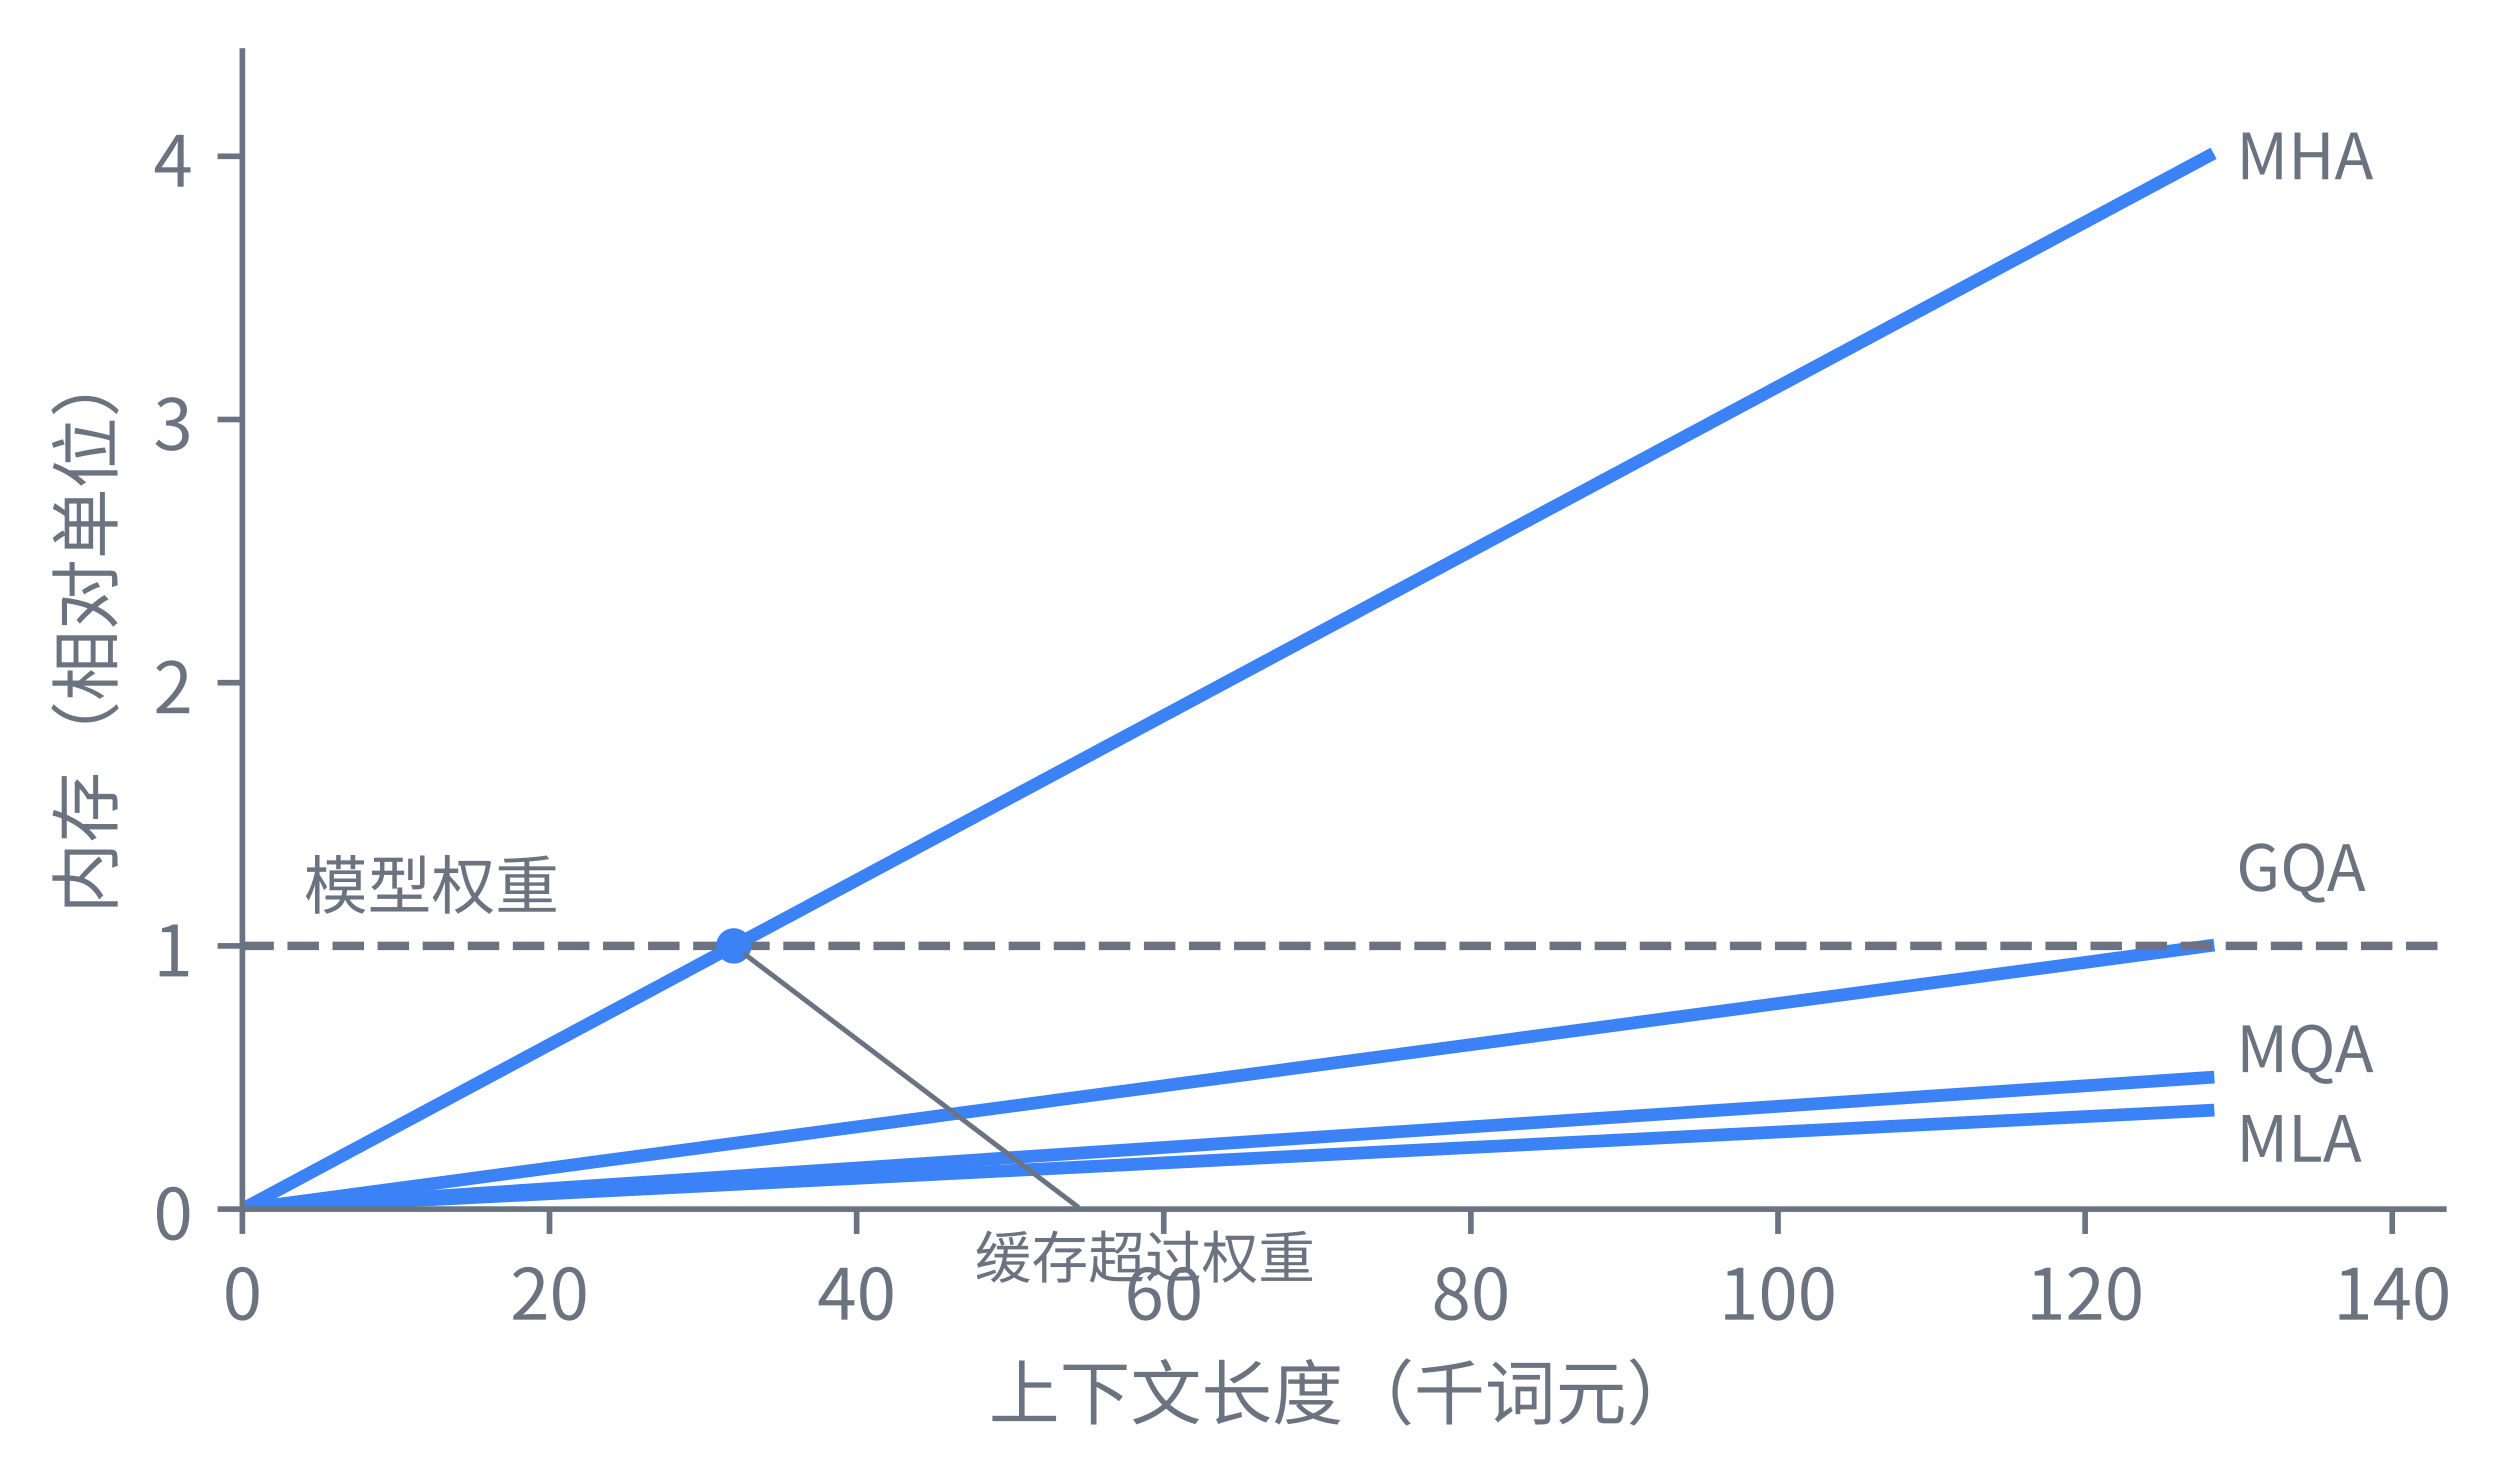
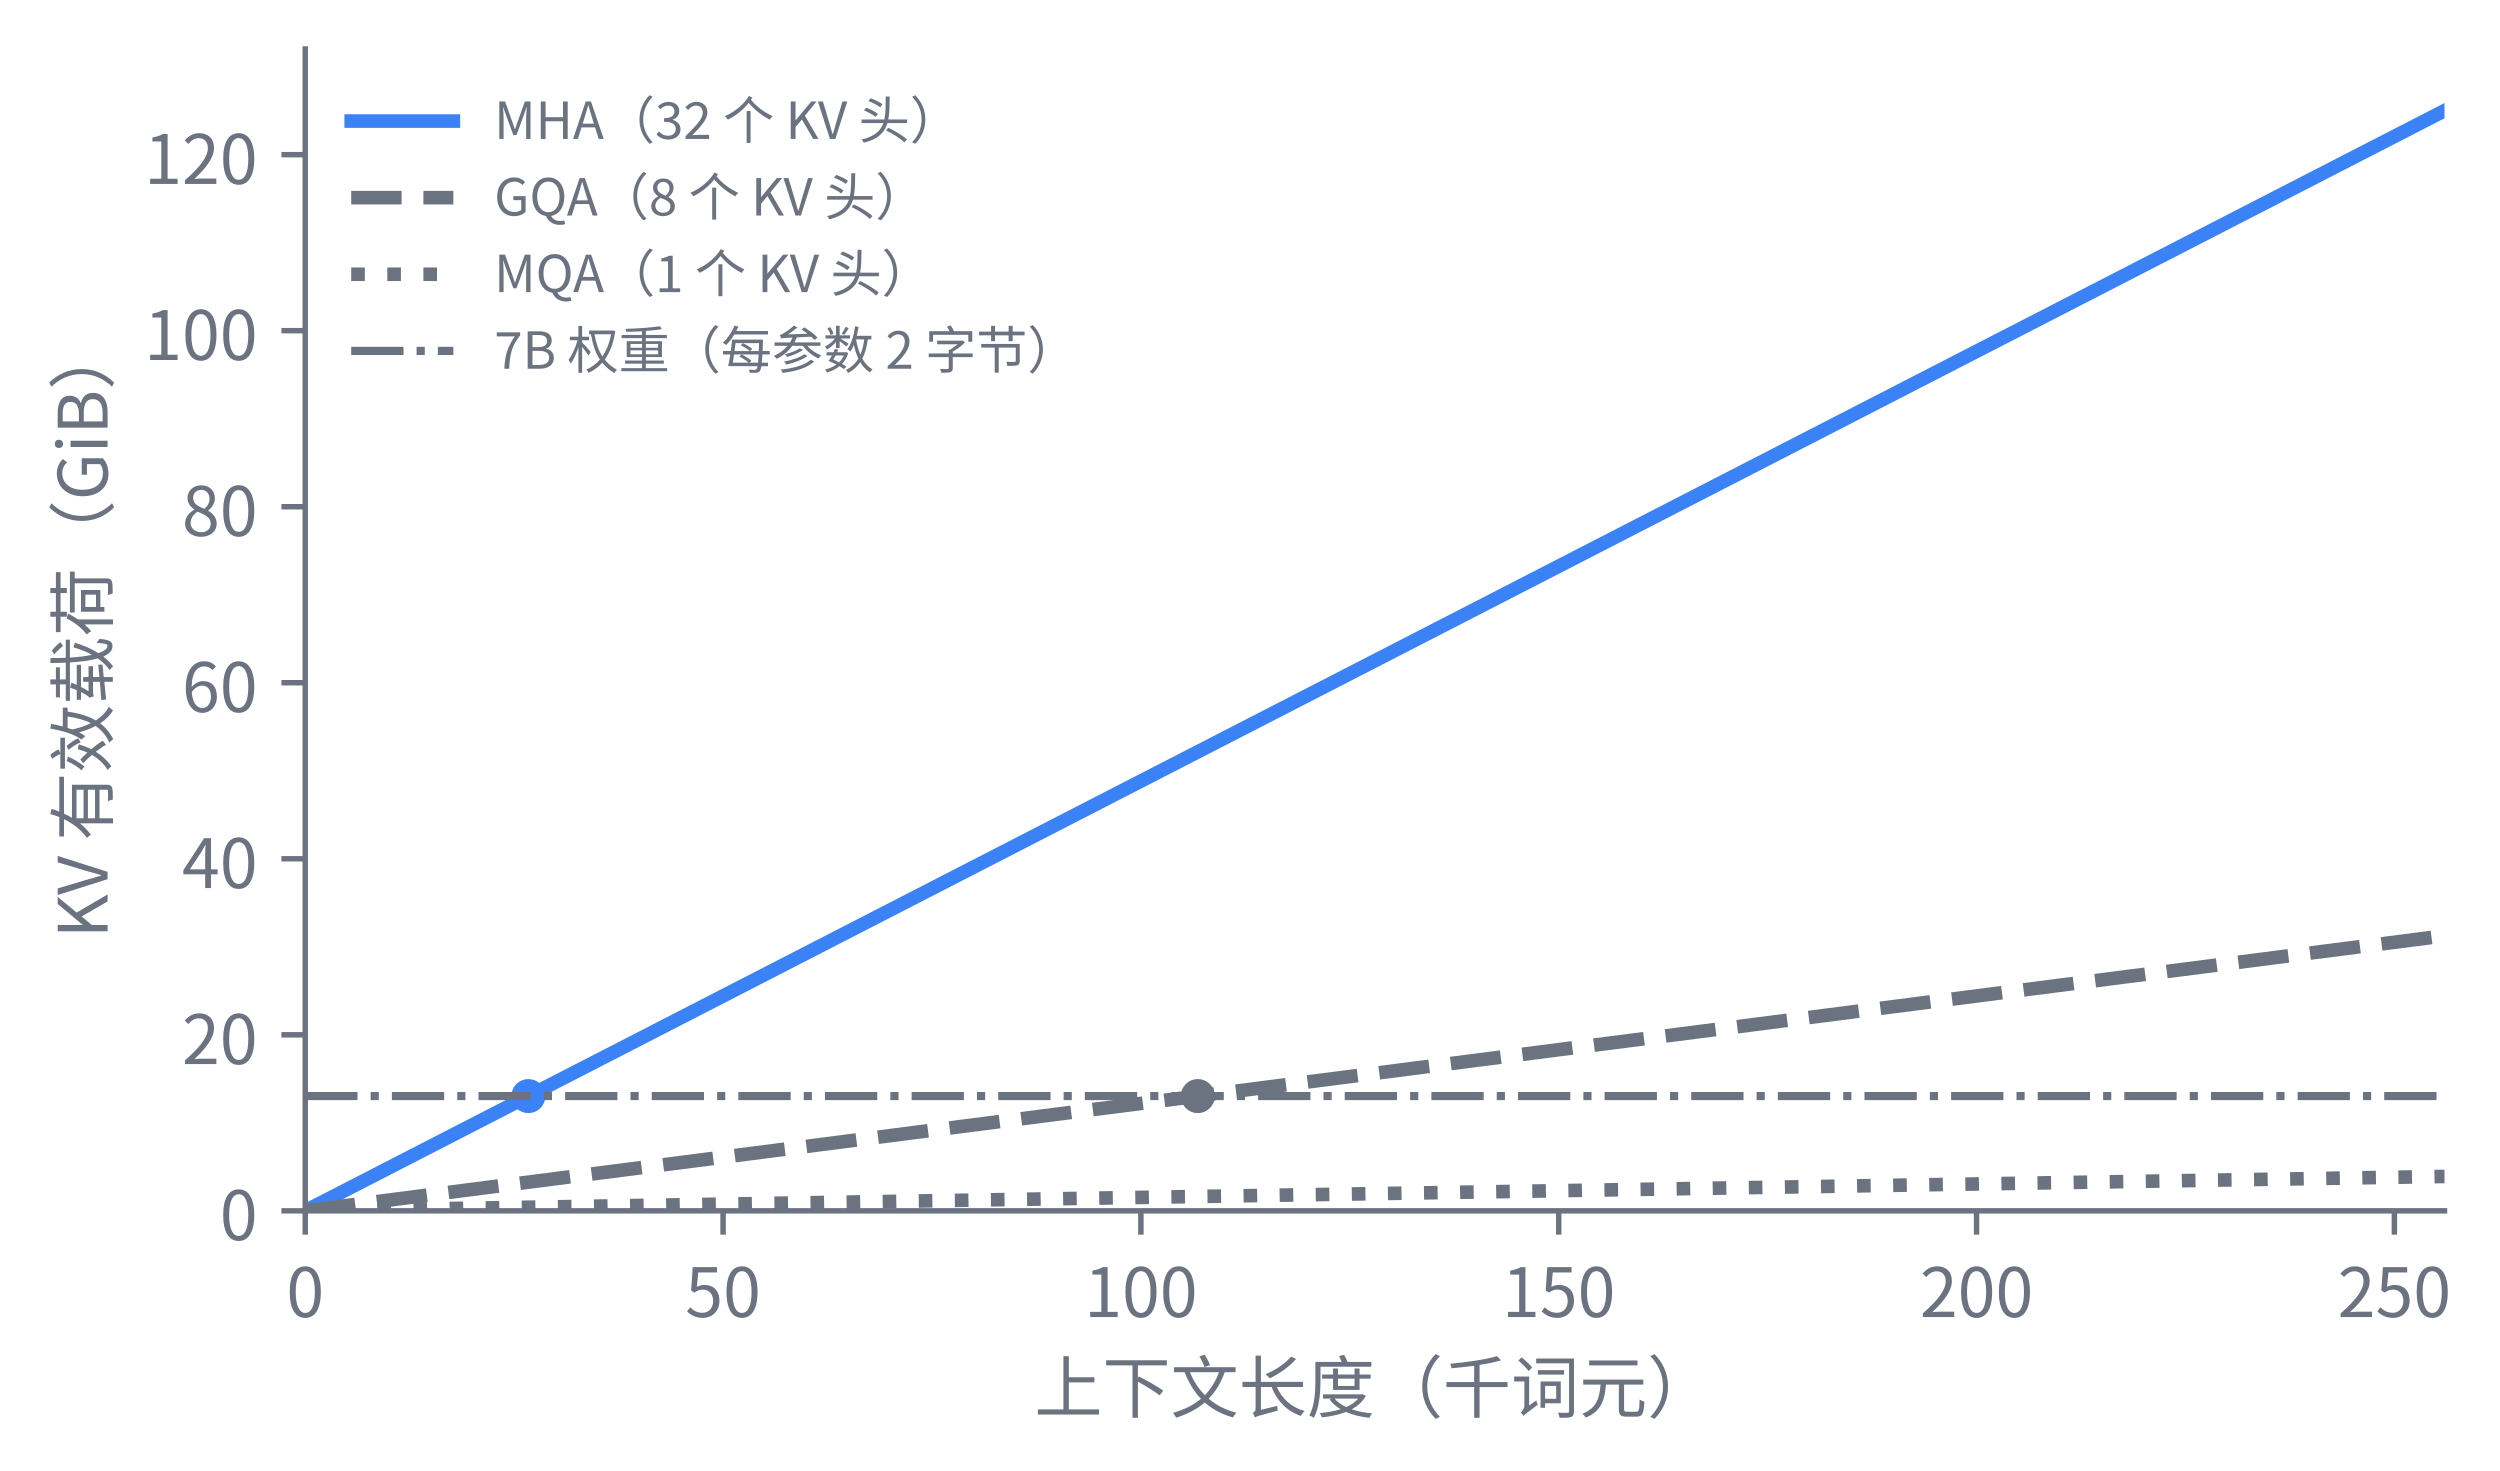
- <svg xmlns="http://www.w3.org/2000/svg" xmlns:xlink="http://www.w3.org/1999/xlink" width="352.739pt" height="208.8pt" viewBox="0 0 352.739 208.8" version="1.1">
+ <svg xmlns="http://www.w3.org/2000/svg" xmlns:xlink="http://www.w3.org/1999/xlink" width="367.102pt" height="216pt" viewBox="0 0 367.102 216" version="1.1">
  <defs>
    <style type="text/css">*{stroke-linejoin: round; stroke-linecap: butt}</style>
  </defs>
  <g id="figure_1">
    <g id="patch_1">
-       <path d="M 0 208.8 L 352.739 208.8 L 352.739 0 L 0 0 L 0 208.8 z " style="fill: none" />
+       <path d="M 0 216 L 367.102 216 L 367.102 0 L 0 0 L 0 216 z " style="fill: none" />
    </g>
    <g id="axes_1">
      <g id="patch_2">
-         <path d="M 34.2 170.6 L 344.815 170.6 L 344.815 7.2 L 34.2 7.2 L 34.2 170.6 z " style="fill: none" />
+         <path d="M 44.822 177.8 L 358.954 177.8 L 358.954 7.2 L 44.822 7.2 L 44.822 177.8 z " style="fill: none" />
      </g>
      <g id="matplotlib.axis_1">
        <g id="xtick_1">
          <g id="line2d_1">
            <defs>
-               <path id="m28987fb677" d="M 0 0 L 0 3.5 " style="stroke: #6b7280; stroke-width: 0.8" />
+               <path id="ma52ce9ed97" d="M 0 0 L 0 3.5 " style="stroke: #6b7280; stroke-width: 0.8" />
            </defs>
            <g>
-               <use xlink:href="#m28987fb677" x="34.2" y="170.6" style="fill: #6b7280; stroke: #6b7280; stroke-width: 0.8" />
+               <use xlink:href="#ma52ce9ed97" x="44.822" y="177.8" style="fill: #6b7280; stroke: #6b7280; stroke-width: 0.8" />
            </g>
          </g>
          <g id="text_1">
-             <text style="font-size: 10px; font-family: 'PingFang SC', 'Heiti SC', 'STHeiti', 'Noto Sans CJK SC', 'Microsoft YaHei', 'SimHei', 'Arial Unicode MS', 'DejaVu Sans', sans-serif; text-anchor: middle; fill: #6b7280" x="34.2" y="186.2" transform="rotate(-0 34.2 186.2)">0</text>
+             <text style="font-size: 10px; font-family: 'PingFang SC', 'Heiti SC', 'STHeiti', 'Noto Sans CJK SC', 'Microsoft YaHei', 'SimHei', 'Arial Unicode MS', 'DejaVu Sans', sans-serif; text-anchor: middle; fill: #6b7280" x="44.822" y="193.4" transform="rotate(-0 44.82187 193.4)">0</text>
          </g>
        </g>
        <g id="xtick_2">
          <g id="line2d_2">
            <g>
-               <use xlink:href="#m28987fb677" x="77.534" y="170.6" style="fill: #6b7280; stroke: #6b7280; stroke-width: 0.8" />
+               <use xlink:href="#ma52ce9ed97" x="106.176" y="177.8" style="fill: #6b7280; stroke: #6b7280; stroke-width: 0.8" />
            </g>
          </g>
          <g id="text_2">
-             <text style="font-size: 10px; font-family: 'PingFang SC', 'Heiti SC', 'STHeiti', 'Noto Sans CJK SC', 'Microsoft YaHei', 'SimHei', 'Arial Unicode MS', 'DejaVu Sans', sans-serif; text-anchor: middle; fill: #6b7280" x="77.534" y="186.2" transform="rotate(-0 77.53354 186.2)">20</text>
+             <text style="font-size: 10px; font-family: 'PingFang SC', 'Heiti SC', 'STHeiti', 'Noto Sans CJK SC', 'Microsoft YaHei', 'SimHei', 'Arial Unicode MS', 'DejaVu Sans', sans-serif; text-anchor: middle; fill: #6b7280" x="106.176" y="193.4" transform="rotate(-0 106.1758 193.4)">50</text>
          </g>
        </g>
        <g id="xtick_3">
          <g id="line2d_3">
            <g>
-               <use xlink:href="#m28987fb677" x="120.867" y="170.6" style="fill: #6b7280; stroke: #6b7280; stroke-width: 0.8" />
+               <use xlink:href="#ma52ce9ed97" x="167.53" y="177.8" style="fill: #6b7280; stroke: #6b7280; stroke-width: 0.8" />
            </g>
          </g>
          <g id="text_3">
-             <text style="font-size: 10px; font-family: 'PingFang SC', 'Heiti SC', 'STHeiti', 'Noto Sans CJK SC', 'Microsoft YaHei', 'SimHei', 'Arial Unicode MS', 'DejaVu Sans', sans-serif; text-anchor: middle; fill: #6b7280" x="120.867" y="186.2" transform="rotate(-0 120.8671 186.2)">40</text>
+             <text style="font-size: 10px; font-family: 'PingFang SC', 'Heiti SC', 'STHeiti', 'Noto Sans CJK SC', 'Microsoft YaHei', 'SimHei', 'Arial Unicode MS', 'DejaVu Sans', sans-serif; text-anchor: middle; fill: #6b7280" x="167.53" y="193.4" transform="rotate(-0 167.5297 193.4)">100</text>
          </g>
        </g>
        <g id="xtick_4">
          <g id="line2d_4">
            <g>
-               <use xlink:href="#m28987fb677" x="164.201" y="170.6" style="fill: #6b7280; stroke: #6b7280; stroke-width: 0.8" />
+               <use xlink:href="#ma52ce9ed97" x="228.884" y="177.8" style="fill: #6b7280; stroke: #6b7280; stroke-width: 0.8" />
            </g>
          </g>
          <g id="text_4">
-             <text style="font-size: 10px; font-family: 'PingFang SC', 'Heiti SC', 'STHeiti', 'Noto Sans CJK SC', 'Microsoft YaHei', 'SimHei', 'Arial Unicode MS', 'DejaVu Sans', sans-serif; text-anchor: middle; fill: #6b7280" x="164.201" y="186.2" transform="rotate(-0 164.2006 186.2)">60</text>
+             <text style="font-size: 10px; font-family: 'PingFang SC', 'Heiti SC', 'STHeiti', 'Noto Sans CJK SC', 'Microsoft YaHei', 'SimHei', 'Arial Unicode MS', 'DejaVu Sans', sans-serif; text-anchor: middle; fill: #6b7280" x="228.884" y="193.4" transform="rotate(-0 228.8836 193.4)">150</text>
          </g>
        </g>
        <g id="xtick_5">
          <g id="line2d_5">
            <g>
-               <use xlink:href="#m28987fb677" x="207.534" y="170.6" style="fill: #6b7280; stroke: #6b7280; stroke-width: 0.8" />
+               <use xlink:href="#ma52ce9ed97" x="290.238" y="177.8" style="fill: #6b7280; stroke: #6b7280; stroke-width: 0.8" />
            </g>
          </g>
          <g id="text_5">
-             <text style="font-size: 10px; font-family: 'PingFang SC', 'Heiti SC', 'STHeiti', 'Noto Sans CJK SC', 'Microsoft YaHei', 'SimHei', 'Arial Unicode MS', 'DejaVu Sans', sans-serif; text-anchor: middle; fill: #6b7280" x="207.534" y="186.2" transform="rotate(-0 207.5342 186.2)">80</text>
+             <text style="font-size: 10px; font-family: 'PingFang SC', 'Heiti SC', 'STHeiti', 'Noto Sans CJK SC', 'Microsoft YaHei', 'SimHei', 'Arial Unicode MS', 'DejaVu Sans', sans-serif; text-anchor: middle; fill: #6b7280" x="290.238" y="193.4" transform="rotate(-0 290.2376 193.4)">200</text>
          </g>
        </g>
        <g id="xtick_6">
          <g id="line2d_6">
            <g>
-               <use xlink:href="#m28987fb677" x="250.868" y="170.6" style="fill: #6b7280; stroke: #6b7280; stroke-width: 0.8" />
+               <use xlink:href="#ma52ce9ed97" x="351.591" y="177.8" style="fill: #6b7280; stroke: #6b7280; stroke-width: 0.8" />
            </g>
          </g>
          <g id="text_6">
-             <text style="font-size: 10px; font-family: 'PingFang SC', 'Heiti SC', 'STHeiti', 'Noto Sans CJK SC', 'Microsoft YaHei', 'SimHei', 'Arial Unicode MS', 'DejaVu Sans', sans-serif; text-anchor: middle; fill: #6b7280" x="250.868" y="186.2" transform="rotate(-0 250.8677 186.2)">100</text>
-           </g>
-         </g>
-         <g id="xtick_7">
-           <g id="line2d_7">
-             <g>
-               <use xlink:href="#m28987fb677" x="294.201" y="170.6" style="fill: #6b7280; stroke: #6b7280; stroke-width: 0.8" />
-             </g>
-           </g>
-           <g id="text_7">
-             <text style="font-size: 10px; font-family: 'PingFang SC', 'Heiti SC', 'STHeiti', 'Noto Sans CJK SC', 'Microsoft YaHei', 'SimHei', 'Arial Unicode MS', 'DejaVu Sans', sans-serif; text-anchor: middle; fill: #6b7280" x="294.201" y="186.2" transform="rotate(-0 294.2012 186.2)">120</text>
-           </g>
-         </g>
-         <g id="xtick_8">
-           <g id="line2d_8">
-             <g>
-               <use xlink:href="#m28987fb677" x="337.535" y="170.6" style="fill: #6b7280; stroke: #6b7280; stroke-width: 0.8" />
-             </g>
-           </g>
-           <g id="text_8">
-             <text style="font-size: 10px; font-family: 'PingFang SC', 'Heiti SC', 'STHeiti', 'Noto Sans CJK SC', 'Microsoft YaHei', 'SimHei', 'Arial Unicode MS', 'DejaVu Sans', sans-serif; text-anchor: middle; fill: #6b7280" x="337.535" y="186.2" transform="rotate(-0 337.5348 186.2)">140</text>
-           </g>
-         </g>
-         <g id="text_9">
-           <text style="font-size: 10px; font-family: 'PingFang SC', 'Heiti SC', 'STHeiti', 'Noto Sans CJK SC', 'Microsoft YaHei', 'SimHei', 'Arial Unicode MS', 'DejaVu Sans', sans-serif; text-anchor: middle; fill: #6b7280" x="189.507" y="200.2" transform="rotate(-0 189.5074 200.2)">上下文长度（千词元）</text>
+             <text style="font-size: 10px; font-family: 'PingFang SC', 'Heiti SC', 'STHeiti', 'Noto Sans CJK SC', 'Microsoft YaHei', 'SimHei', 'Arial Unicode MS', 'DejaVu Sans', sans-serif; text-anchor: middle; fill: #6b7280" x="351.591" y="193.4" transform="rotate(-0 351.5915 193.4)">250</text>
+           </g>
+         </g>
+         <g id="text_7">
+           <text style="font-size: 10px; font-family: 'PingFang SC', 'Heiti SC', 'STHeiti', 'Noto Sans CJK SC', 'Microsoft YaHei', 'SimHei', 'Arial Unicode MS', 'DejaVu Sans', sans-serif; text-anchor: middle; fill: #6b7280" x="201.888" y="207.4" transform="rotate(-0 201.8879 207.4)">上下文长度（千词元）</text>
        </g>
      </g>
      <g id="matplotlib.axis_2">
        <g id="ytick_1">
+           <g id="line2d_7">
+             <defs>
+               <path id="mf618cdbb79" d="M 0 0 L -3.5 0 " style="stroke: #6b7280; stroke-width: 0.8" />
+             </defs>
+             <g>
+               <use xlink:href="#mf618cdbb79" x="44.822" y="177.8" style="fill: #6b7280; stroke: #6b7280; stroke-width: 0.8" />
+             </g>
+           </g>
+           <g id="text_8">
+             <text style="font-size: 10px; font-family: 'PingFang SC', 'Heiti SC', 'STHeiti', 'Noto Sans CJK SC', 'Microsoft YaHei', 'SimHei', 'Arial Unicode MS', 'DejaVu Sans', sans-serif; text-anchor: end; fill: #6b7280" x="37.822" y="182.1" transform="rotate(-0 37.82187 182.1)">0</text>
+           </g>
+         </g>
+         <g id="ytick_2">
+           <g id="line2d_8">
+             <g>
+               <use xlink:href="#mf618cdbb79" x="44.822" y="151.952" style="fill: #6b7280; stroke: #6b7280; stroke-width: 0.8" />
+             </g>
+           </g>
+           <g id="text_9">
+             <text style="font-size: 10px; font-family: 'PingFang SC', 'Heiti SC', 'STHeiti', 'Noto Sans CJK SC', 'Microsoft YaHei', 'SimHei', 'Arial Unicode MS', 'DejaVu Sans', sans-serif; text-anchor: end; fill: #6b7280" x="37.822" y="156.252" transform="rotate(-0 37.82187 156.2515)">20</text>
+           </g>
+         </g>
+         <g id="ytick_3">
          <g id="line2d_9">
-             <defs>
-               <path id="m0621211d92" d="M 0 0 L -3.5 0 " style="stroke: #6b7280; stroke-width: 0.8" />
-             </defs>
-             <g>
-               <use xlink:href="#m0621211d92" x="34.2" y="170.6" style="fill: #6b7280; stroke: #6b7280; stroke-width: 0.8" />
+             <g>
+               <use xlink:href="#mf618cdbb79" x="44.822" y="126.103" style="fill: #6b7280; stroke: #6b7280; stroke-width: 0.8" />
            </g>
          </g>
          <g id="text_10">
-             <text style="font-size: 10px; font-family: 'PingFang SC', 'Heiti SC', 'STHeiti', 'Noto Sans CJK SC', 'Microsoft YaHei', 'SimHei', 'Arial Unicode MS', 'DejaVu Sans', sans-serif; text-anchor: end; fill: #6b7280" x="27.2" y="174.9" transform="rotate(-0 27.2 174.9)">0</text>
-           </g>
-         </g>
-         <g id="ytick_2">
+             <text style="font-size: 10px; font-family: 'PingFang SC', 'Heiti SC', 'STHeiti', 'Noto Sans CJK SC', 'Microsoft YaHei', 'SimHei', 'Arial Unicode MS', 'DejaVu Sans', sans-serif; text-anchor: end; fill: #6b7280" x="37.822" y="130.403" transform="rotate(-0 37.82187 130.403)">40</text>
+           </g>
+         </g>
+         <g id="ytick_4">
          <g id="line2d_10">
            <g>
-               <use xlink:href="#m0621211d92" x="34.2" y="133.464" style="fill: #6b7280; stroke: #6b7280; stroke-width: 0.8" />
+               <use xlink:href="#mf618cdbb79" x="44.822" y="100.255" style="fill: #6b7280; stroke: #6b7280; stroke-width: 0.8" />
            </g>
          </g>
          <g id="text_11">
-             <text style="font-size: 10px; font-family: 'PingFang SC', 'Heiti SC', 'STHeiti', 'Noto Sans CJK SC', 'Microsoft YaHei', 'SimHei', 'Arial Unicode MS', 'DejaVu Sans', sans-serif; text-anchor: end; fill: #6b7280" x="27.2" y="137.764" transform="rotate(-0 27.2 137.7636)">1</text>
-           </g>
-         </g>
-         <g id="ytick_3">
+             <text style="font-size: 10px; font-family: 'PingFang SC', 'Heiti SC', 'STHeiti', 'Noto Sans CJK SC', 'Microsoft YaHei', 'SimHei', 'Arial Unicode MS', 'DejaVu Sans', sans-serif; text-anchor: end; fill: #6b7280" x="37.822" y="104.555" transform="rotate(-0 37.82187 104.5545)">60</text>
+           </g>
+         </g>
+         <g id="ytick_5">
          <g id="line2d_11">
            <g>
-               <use xlink:href="#m0621211d92" x="34.2" y="96.327" style="fill: #6b7280; stroke: #6b7280; stroke-width: 0.8" />
+               <use xlink:href="#mf618cdbb79" x="44.822" y="74.406" style="fill: #6b7280; stroke: #6b7280; stroke-width: 0.8" />
            </g>
          </g>
          <g id="text_12">
-             <text style="font-size: 10px; font-family: 'PingFang SC', 'Heiti SC', 'STHeiti', 'Noto Sans CJK SC', 'Microsoft YaHei', 'SimHei', 'Arial Unicode MS', 'DejaVu Sans', sans-serif; text-anchor: end; fill: #6b7280" x="27.2" y="100.627" transform="rotate(-0 27.2 100.6273)">2</text>
-           </g>
-         </g>
-         <g id="ytick_4">
+             <text style="font-size: 10px; font-family: 'PingFang SC', 'Heiti SC', 'STHeiti', 'Noto Sans CJK SC', 'Microsoft YaHei', 'SimHei', 'Arial Unicode MS', 'DejaVu Sans', sans-serif; text-anchor: end; fill: #6b7280" x="37.822" y="78.706" transform="rotate(-0 37.82187 78.70606)">80</text>
+           </g>
+         </g>
+         <g id="ytick_6">
          <g id="line2d_12">
            <g>
-               <use xlink:href="#m0621211d92" x="34.2" y="59.191" style="fill: #6b7280; stroke: #6b7280; stroke-width: 0.8" />
+               <use xlink:href="#mf618cdbb79" x="44.822" y="48.558" style="fill: #6b7280; stroke: #6b7280; stroke-width: 0.8" />
            </g>
          </g>
          <g id="text_13">
-             <text style="font-size: 10px; font-family: 'PingFang SC', 'Heiti SC', 'STHeiti', 'Noto Sans CJK SC', 'Microsoft YaHei', 'SimHei', 'Arial Unicode MS', 'DejaVu Sans', sans-serif; text-anchor: end; fill: #6b7280" x="27.2" y="63.491" transform="rotate(-0 27.2 63.49091)">3</text>
-           </g>
-         </g>
-         <g id="ytick_5">
+             <text style="font-size: 10px; font-family: 'PingFang SC', 'Heiti SC', 'STHeiti', 'Noto Sans CJK SC', 'Microsoft YaHei', 'SimHei', 'Arial Unicode MS', 'DejaVu Sans', sans-serif; text-anchor: end; fill: #6b7280" x="37.822" y="52.858" transform="rotate(-0 37.82187 52.85758)">100</text>
+           </g>
+         </g>
+         <g id="ytick_7">
          <g id="line2d_13">
            <g>
-               <use xlink:href="#m0621211d92" x="34.2" y="22.055" style="fill: #6b7280; stroke: #6b7280; stroke-width: 0.8" />
+               <use xlink:href="#mf618cdbb79" x="44.822" y="22.709" style="fill: #6b7280; stroke: #6b7280; stroke-width: 0.8" />
            </g>
          </g>
          <g id="text_14">
-             <text style="font-size: 10px; font-family: 'PingFang SC', 'Heiti SC', 'STHeiti', 'Noto Sans CJK SC', 'Microsoft YaHei', 'SimHei', 'Arial Unicode MS', 'DejaVu Sans', sans-serif; text-anchor: end; fill: #6b7280" x="27.2" y="26.355" transform="rotate(-0 27.2 26.35455)">4</text>
+             <text style="font-size: 10px; font-family: 'PingFang SC', 'Heiti SC', 'STHeiti', 'Noto Sans CJK SC', 'Microsoft YaHei', 'SimHei', 'Arial Unicode MS', 'DejaVu Sans', sans-serif; text-anchor: end; fill: #6b7280" x="37.822" y="27.009" transform="rotate(-0 37.82187 27.00909)">120</text>
          </g>
        </g>
        <g id="text_15">
-           <text style="font-size: 10px; font-family: 'PingFang SC', 'Heiti SC', 'STHeiti', 'Noto Sans CJK SC', 'Microsoft YaHei', 'SimHei', 'Arial Unicode MS', 'DejaVu Sans', sans-serif; text-anchor: middle; fill: #6b7280" x="15.8" y="88.9" transform="rotate(-90 15.8 88.9)">内存（相对单位）</text>
+           <text style="font-size: 10px; font-family: 'PingFang SC', 'Heiti SC', 'STHeiti', 'Noto Sans CJK SC', 'Microsoft YaHei', 'SimHei', 'Arial Unicode MS', 'DejaVu Sans', sans-serif; text-anchor: middle; fill: #6b7280" x="15.8" y="92.5" transform="rotate(-90 15.8 92.5)">KV 有效载荷（GiB）</text>
        </g>
      </g>
      <g id="line2d_14">
-         <path d="M 34.2 170.6 L 311.535 22.055 L 311.535 22.055 " clip-path="url(#p64bb99acd6)" style="fill: none; stroke: #3b82f6; stroke-width: 1.8; stroke-linecap: square" />
+         <path d="M 44.822 177.8 L 358.954 16.247 L 358.954 16.247 " clip-path="url(#p7dc2d3ceec)" style="fill: none; stroke: #3b82f6; stroke-width: 2; stroke-linecap: square" />
      </g>
      <g id="line2d_15">
-         <path d="M 34.2 170.6 L 311.535 133.464 L 311.535 133.464 " clip-path="url(#p64bb99acd6)" style="fill: none; stroke: #3b82f6; stroke-width: 1.8; stroke-linecap: square" />
+         <path d="M 77.588 160.949 " clip-path="url(#p7dc2d3ceec)" style="fill: none; stroke: #3b82f6; stroke-width: 1.5; stroke-linecap: square" />
+         <defs>
+           <path id="mb040ab3602" d="M 0 2 C 0.53 2 1.039 1.789 1.414 1.414 C 1.789 1.039 2 0.53 2 0 C 2 -0.53 1.789 -1.039 1.414 -1.414 C 1.039 -1.789 0.53 -2 0 -2 C -0.53 -2 -1.039 -1.789 -1.414 -1.414 C -1.789 -1.039 -2 -0.53 -2 0 C -2 0.53 -1.789 1.039 -1.414 1.414 C -1.039 1.789 -0.53 2 0 2 z " style="stroke: #3b82f6" />
+         </defs>
+         <g clip-path="url(#p7dc2d3ceec)">
+           <use xlink:href="#mb040ab3602" x="77.588" y="160.949" style="fill: #3b82f6; stroke: #3b82f6" />
+         </g>
      </g>
      <g id="line2d_16">
-         <path d="M 34.2 170.6 L 311.535 152.032 L 311.535 152.032 " clip-path="url(#p64bb99acd6)" style="fill: none; stroke: #3b82f6; stroke-width: 1.8; stroke-linecap: square" />
+         <path d="M 44.822 177.8 L 358.954 137.412 L 358.954 137.412 " clip-path="url(#p7dc2d3ceec)" style="fill: none; stroke-dasharray: 7.4,3.2; stroke-dashoffset: 0; stroke: #6b7280; stroke-width: 2" />
      </g>
      <g id="line2d_17">
-         <path d="M 34.2 170.6 L 311.535 156.674 L 311.535 156.674 " clip-path="url(#p64bb99acd6)" style="fill: none; stroke: #3b82f6; stroke-width: 1.8; stroke-linecap: square" />
+         <path d="M 175.888 160.949 " clip-path="url(#p7dc2d3ceec)" style="fill: none; stroke: #6b7280; stroke-width: 1.5; stroke-linecap: square" />
+         <defs>
+           <path id="m4fe14ab0f7" d="M 0 2 C 0.53 2 1.039 1.789 1.414 1.414 C 1.789 1.039 2 0.53 2 0 C 2 -0.53 1.789 -1.039 1.414 -1.414 C 1.039 -1.789 0.53 -2 0 -2 C -0.53 -2 -1.039 -1.789 -1.414 -1.414 C -1.789 -1.039 -2 -0.53 -2 0 C -2 0.53 -1.789 1.039 -1.414 1.414 C -1.039 1.789 -0.53 2 0 2 z " style="stroke: #6b7280" />
+         </defs>
+         <g clip-path="url(#p7dc2d3ceec)">
+           <use xlink:href="#m4fe14ab0f7" x="175.888" y="160.949" style="fill: #6b7280; stroke: #6b7280" />
+         </g>
      </g>
      <g id="line2d_18">
-         <path d="M 34.2 133.464 L 344.815 133.464 " clip-path="url(#p64bb99acd6)" style="fill: none; stroke-dasharray: 4.44,1.92; stroke-dashoffset: 0; stroke: #6b7280; stroke-width: 1.2" />
+         <path d="M 44.822 177.8 L 358.954 172.751 L 358.954 172.751 " clip-path="url(#p7dc2d3ceec)" style="fill: none; stroke-dasharray: 2,3.3; stroke-dashoffset: 0; stroke: #6b7280; stroke-width: 2" />
      </g>
      <g id="line2d_19">
-         <path d="M 103.534 133.464 " clip-path="url(#p64bb99acd6)" style="fill: none; stroke: #3b82f6; stroke-width: 1.5; stroke-linecap: square" />
-         <defs>
-           <path id="m9e847f5a9c" d="M 0 2 C 0.53 2 1.039 1.789 1.414 1.414 C 1.789 1.039 2 0.53 2 0 C 2 -0.53 1.789 -1.039 1.414 -1.414 C 1.039 -1.789 0.53 -2 0 -2 C -0.53 -2 -1.039 -1.789 -1.414 -1.414 C -1.789 -1.039 -2 -0.53 -2 0 C -2 0.53 -1.789 1.039 -1.414 1.414 C -1.039 1.789 -0.53 2 0 2 z " style="stroke: #3b82f6" />
-         </defs>
-         <g clip-path="url(#p64bb99acd6)">
-           <use xlink:href="#m9e847f5a9c" x="103.534" y="133.464" style="fill: #3b82f6; stroke: #3b82f6" />
-         </g>
+         <path d="M 44.822 160.949 L 358.954 160.949 " clip-path="url(#p7dc2d3ceec)" style="fill: none; stroke-dasharray: 7.68,1.92,1.2,1.92; stroke-dashoffset: 0; stroke: #6b7280; stroke-width: 1.2" />
      </g>
      <g id="patch_3">
-         <path d="M 34.2 170.6 L 34.2 7.2 " style="fill: none; stroke: #6b7280; stroke-width: 0.8; stroke-linejoin: miter; stroke-linecap: square" />
+         <path d="M 44.822 177.8 L 44.822 7.2 " style="fill: none; stroke: #6b7280; stroke-width: 0.8; stroke-linejoin: miter; stroke-linecap: square" />
      </g>
      <g id="patch_4">
-         <path d="M 34.2 170.6 L 344.815 170.6 " style="fill: none; stroke: #6b7280; stroke-width: 0.8; stroke-linejoin: miter; stroke-linecap: square" />
-       </g>
-       <g id="text_16">
-         <text style="font-size: 9px; font-family: 'PingFang SC', 'Heiti SC', 'STHeiti', 'Noto Sans CJK SC', 'Microsoft YaHei', 'SimHei', 'Arial Unicode MS', 'DejaVu Sans', sans-serif; text-anchor: start; fill: #6b7280" x="315.535" y="25.295" transform="rotate(-0 315.5347 25.29454)">MHA</text>
-       </g>
-       <g id="text_17">
-         <text style="font-size: 9px; font-family: 'PingFang SC', 'Heiti SC', 'STHeiti', 'Noto Sans CJK SC', 'Microsoft YaHei', 'SimHei', 'Arial Unicode MS', 'DejaVu Sans', sans-serif; text-anchor: start; fill: #6b7280" x="315.535" y="125.704" transform="rotate(-0 315.5347 125.7036)">GQA</text>
-       </g>
-       <g id="text_18">
-         <text style="font-size: 9px; font-family: 'PingFang SC', 'Heiti SC', 'STHeiti', 'Noto Sans CJK SC', 'Microsoft YaHei', 'SimHei', 'Arial Unicode MS', 'DejaVu Sans', sans-serif; text-anchor: start; fill: #6b7280" x="315.535" y="151.272" transform="rotate(-0 315.5347 151.2718)">MQA</text>
-       </g>
-       <g id="text_19">
-         <text style="font-size: 9px; font-family: 'PingFang SC', 'Heiti SC', 'STHeiti', 'Noto Sans CJK SC', 'Microsoft YaHei', 'SimHei', 'Arial Unicode MS', 'DejaVu Sans', sans-serif; text-anchor: start; fill: #6b7280" x="315.535" y="163.914" transform="rotate(-0 315.5347 163.9139)">MLA</text>
-       </g>
-       <g id="text_20">
-         <text style="font-size: 9px; font-family: 'PingFang SC', 'Heiti SC', 'STHeiti', 'Noto Sans CJK SC', 'Microsoft YaHei', 'SimHei', 'Arial Unicode MS', 'DejaVu Sans', sans-serif; text-anchor: start; fill: #6b7280" x="42.867" y="128.204" transform="rotate(-0 42.86671 128.2036)">模型权重</text>
-       </g>
-       <g id="patch_5">
-         <path d="M 152.029 170.253 Q 128.579 152.464 105.129 134.674 " style="fill: none; stroke: #6b7280; stroke-width: 0.7; stroke-linecap: round" />
-       </g>
-       <g id="text_21">
-         <text style="font-size: 8px; font-family: 'PingFang SC', 'Heiti SC', 'STHeiti', 'Noto Sans CJK SC', 'Microsoft YaHei', 'SimHei', 'Arial Unicode MS', 'DejaVu Sans', sans-serif; text-anchor: start; fill: #6b7280" x="137.534" y="180.344" transform="rotate(-0 137.5337 180.3436)">缓存超过权重</text>
+         <path d="M 44.822 177.8 L 358.954 177.8 " style="fill: none; stroke: #6b7280; stroke-width: 0.8; stroke-linejoin: miter; stroke-linecap: square" />
+       </g>
+       <g id="legend_1">
+         <g id="line2d_20">
+           <path d="M 51.572 17.775 L 59.072 17.775 L 66.572 17.775 " style="fill: none; stroke: #3b82f6; stroke-width: 2; stroke-linecap: square" />
+         </g>
+         <g id="text_16">
+           <text style="font-size: 7.5px; font-family: 'PingFang SC', 'Heiti SC', 'STHeiti', 'Noto Sans CJK SC', 'Microsoft YaHei', 'SimHei', 'Arial Unicode MS', 'DejaVu Sans', sans-serif; text-anchor: start; fill: #6b7280" x="72.572" y="20.4" transform="rotate(-0 72.57188 20.4)">MHA（32 个 KV 头）</text>
+         </g>
+         <g id="line2d_21">
+           <path d="M 51.572 29.025 L 59.072 29.025 L 66.572 29.025 " style="fill: none; stroke-dasharray: 7.4,3.2; stroke-dashoffset: 0; stroke: #6b7280; stroke-width: 2" />
+         </g>
+         <g id="text_17">
+           <text style="font-size: 7.5px; font-family: 'PingFang SC', 'Heiti SC', 'STHeiti', 'Noto Sans CJK SC', 'Microsoft YaHei', 'SimHei', 'Arial Unicode MS', 'DejaVu Sans', sans-serif; text-anchor: start; fill: #6b7280" x="72.572" y="31.65" transform="rotate(-0 72.57188 31.65)">GQA（8 个 KV 头）</text>
+         </g>
+         <g id="line2d_22">
+           <path d="M 51.572 40.275 L 59.072 40.275 L 66.572 40.275 " style="fill: none; stroke-dasharray: 2,3.3; stroke-dashoffset: 0; stroke: #6b7280; stroke-width: 2" />
+         </g>
+         <g id="text_18">
+           <text style="font-size: 7.5px; font-family: 'PingFang SC', 'Heiti SC', 'STHeiti', 'Noto Sans CJK SC', 'Microsoft YaHei', 'SimHei', 'Arial Unicode MS', 'DejaVu Sans', sans-serif; text-anchor: start; fill: #6b7280" x="72.572" y="42.9" transform="rotate(-0 72.57188 42.9)">MQA（1 个 KV 头）</text>
+         </g>
+         <g id="line2d_23">
+           <path d="M 51.572 51.525 L 59.072 51.525 L 66.572 51.525 " style="fill: none; stroke-dasharray: 7.68,1.92,1.2,1.92; stroke-dashoffset: 0; stroke: #6b7280; stroke-width: 1.2" />
+         </g>
+         <g id="text_19">
+           <text style="font-size: 7.5px; font-family: 'PingFang SC', 'Heiti SC', 'STHeiti', 'Noto Sans CJK SC', 'Microsoft YaHei', 'SimHei', 'Arial Unicode MS', 'DejaVu Sans', sans-serif; text-anchor: start; fill: #6b7280" x="72.572" y="54.15" transform="rotate(-0 72.57188 54.15)">7B 权重（每参数 2 字节）</text>
+         </g>
      </g>
    </g>
  </g>
  <defs>
-     <clipPath id="p64bb99acd6">
-       <rect x="34.2" y="7.2" width="310.615" height="163.4" />
+     <clipPath id="p7dc2d3ceec">
+       <rect x="44.822" y="7.2" width="314.132" height="170.6" />
    </clipPath>
  </defs>
</svg>
